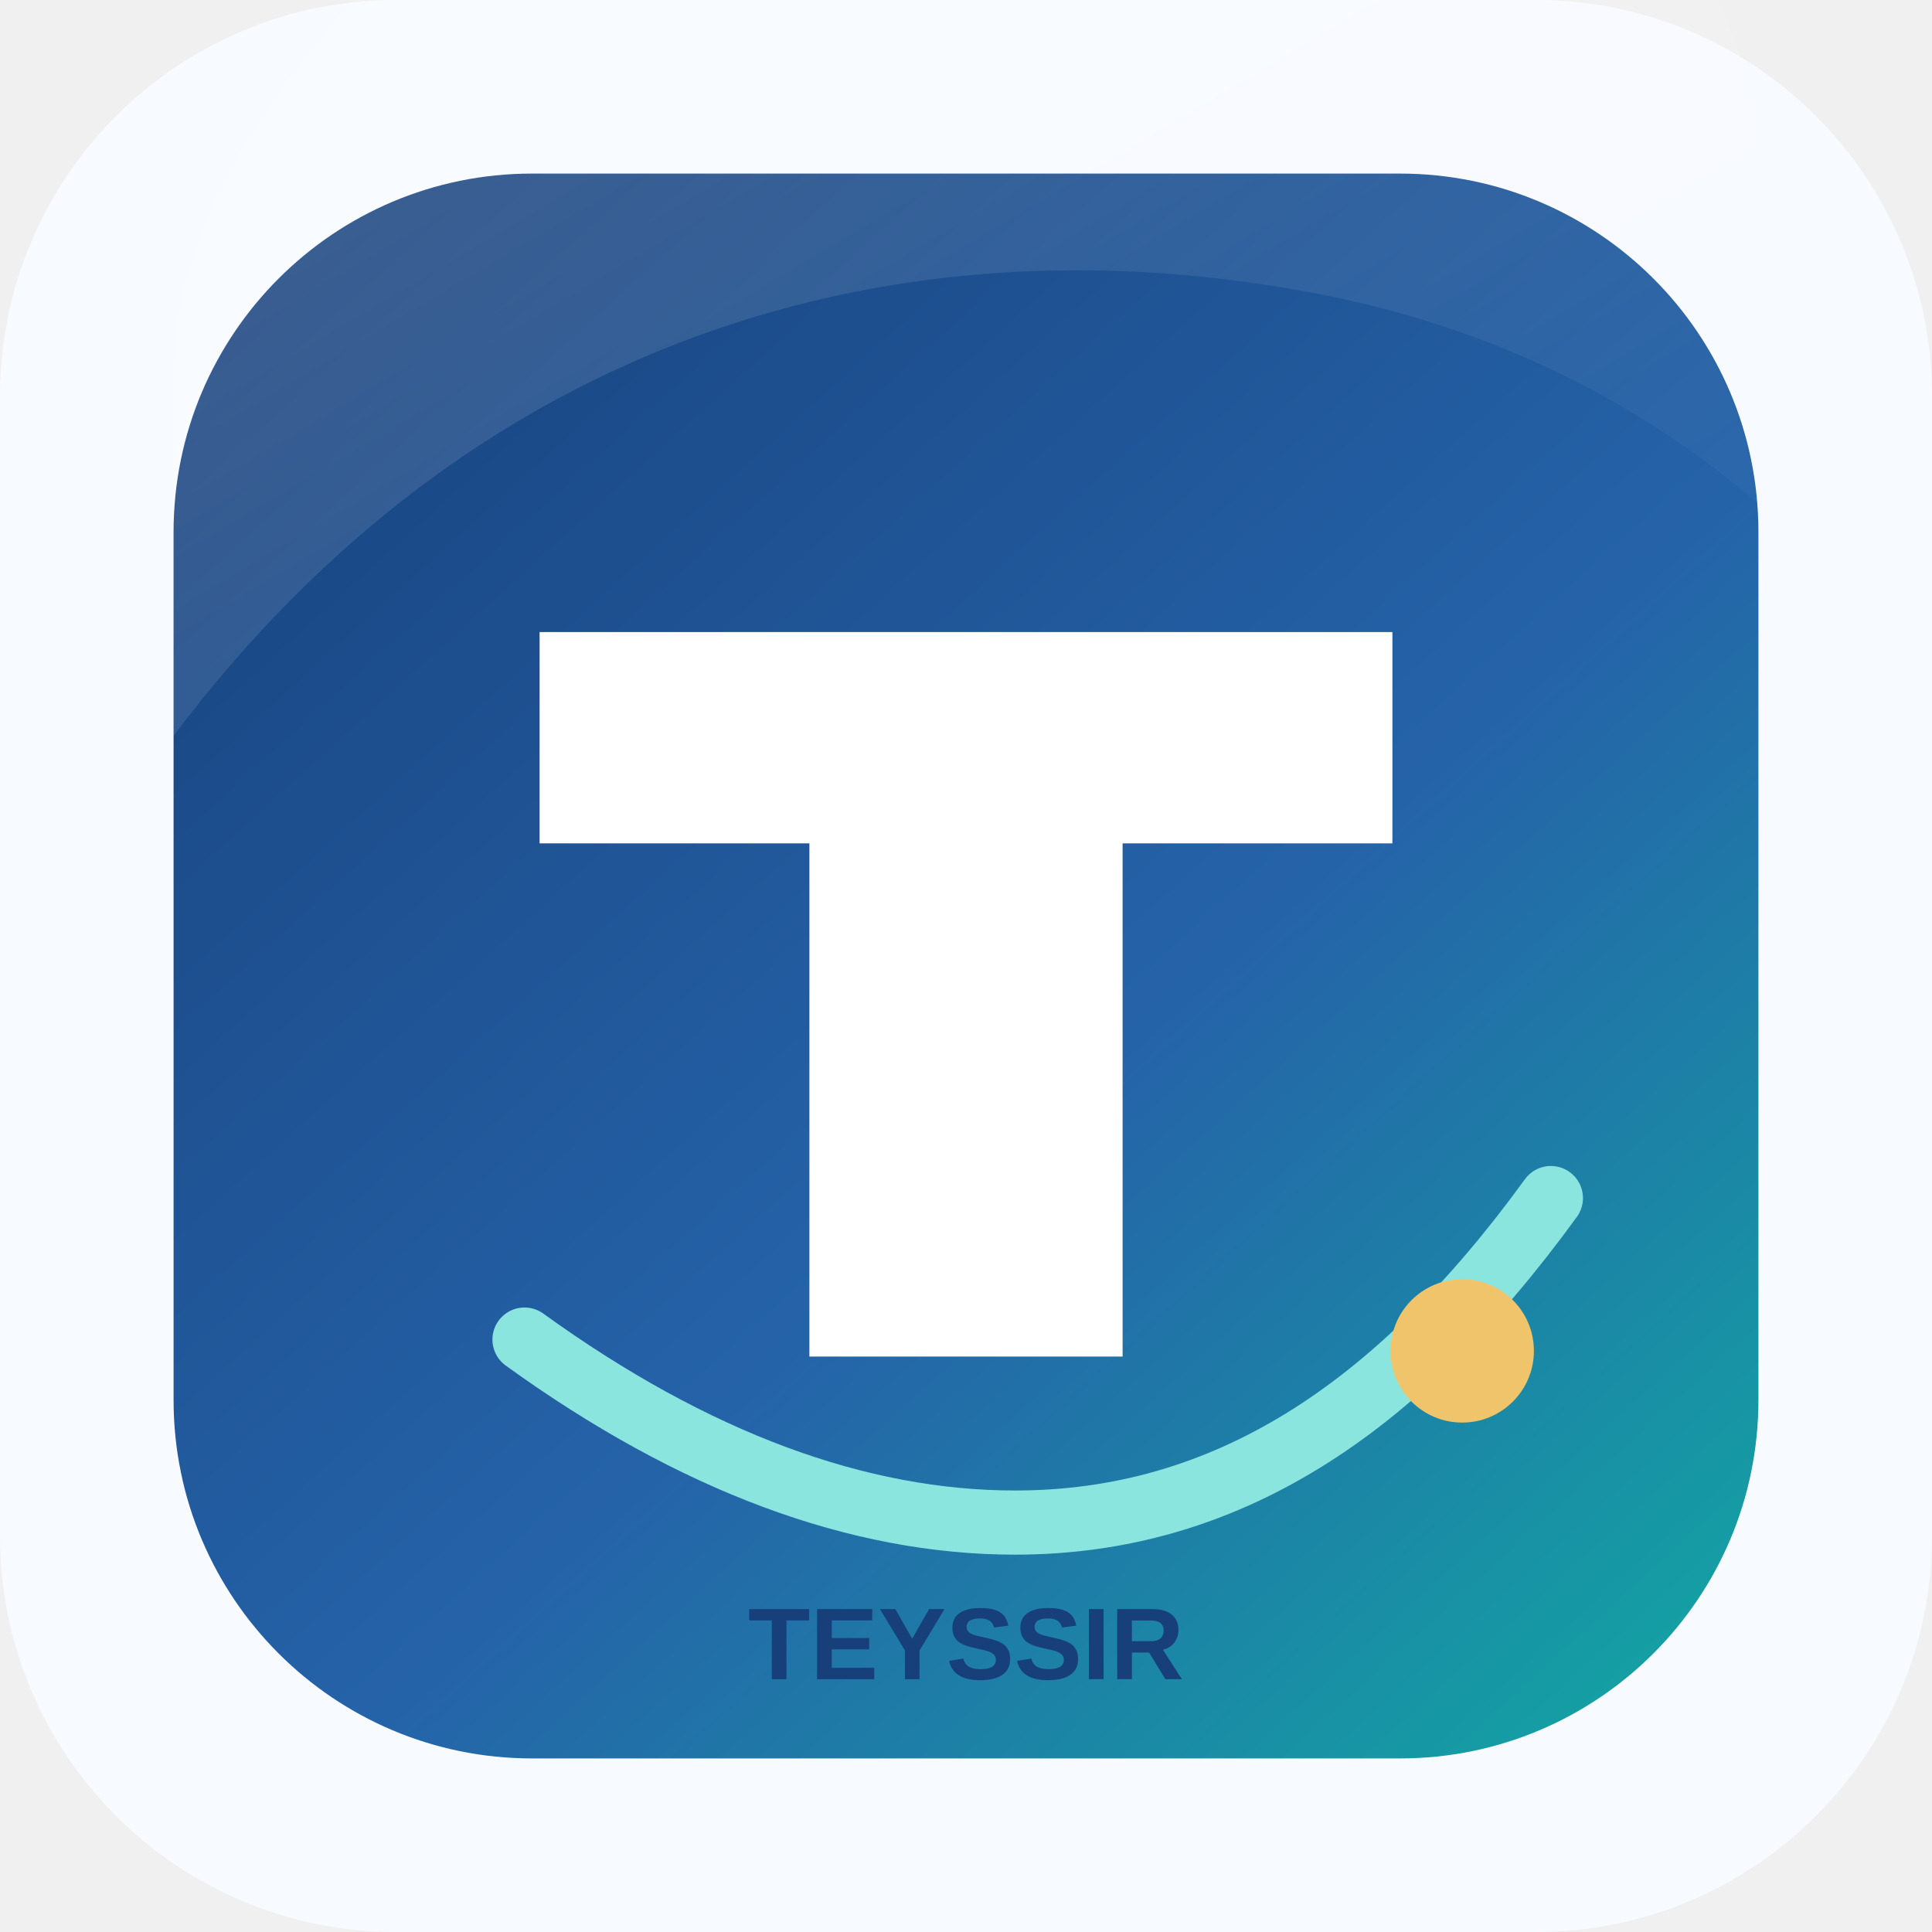
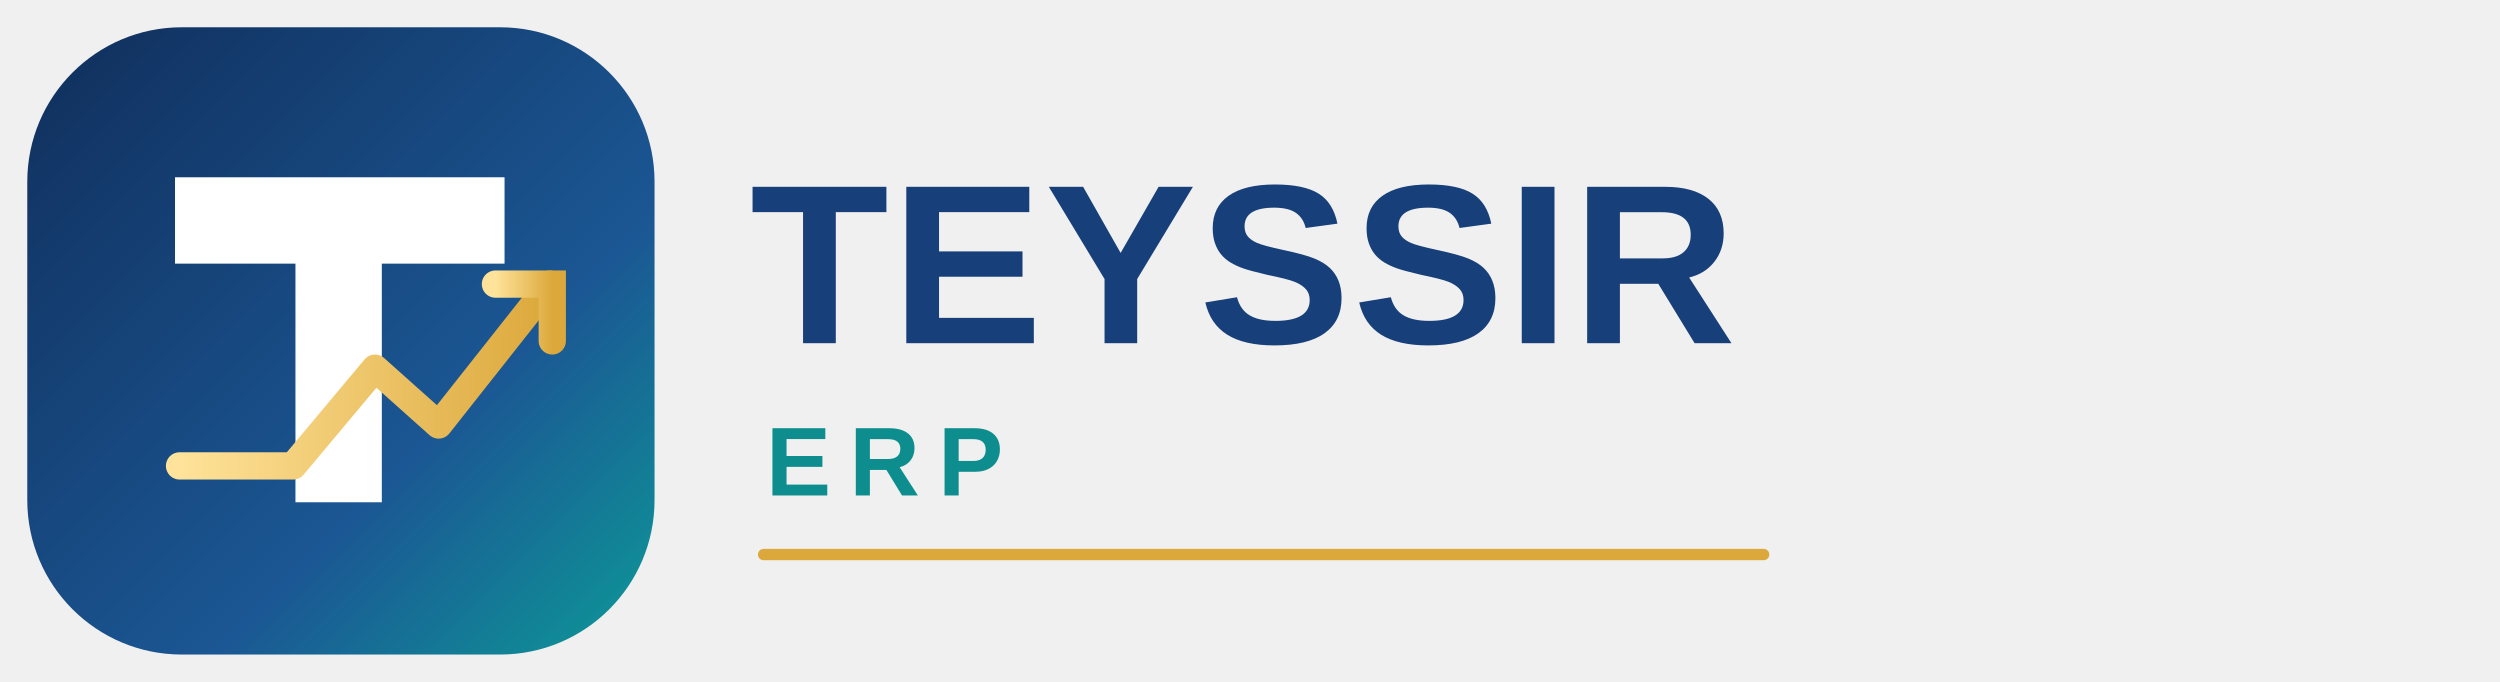
- <svg xmlns="http://www.w3.org/2000/svg" viewBox="0 0 1024 1024">
+ <svg xmlns="http://www.w3.org/2000/svg" viewBox="0 0 1100 300">
  <defs>
-     <linearGradient id="g" x1="120" y1="80" x2="900" y2="940" gradientUnits="userSpaceOnUse">
-       <stop stop-color="#173f7a" />
-       <stop offset="0.58" stop-color="#2563a9" />
-       <stop offset="1" stop-color="#12a7a3" />
+     <linearGradient id="bg" x1="0" y1="0" x2="1" y2="1">
+       <stop stop-color="#102e5b" />
+       <stop offset=".65" stop-color="#1b5794" />
+       <stop offset="1" stop-color="#0d9a98" />
    </linearGradient>
-     <linearGradient id="shine" x1="0" y1="0" x2="1" y2="1">
-       <stop stop-color="#fff" stop-opacity=".28" />
-       <stop offset="1" stop-color="#fff" stop-opacity="0" />
+     <linearGradient id="gold">
+       <stop stop-color="#ffe39a" />
+       <stop offset="1" stop-color="#dca83b" />
    </linearGradient>
  </defs>
-   <rect width="1024" height="1024" rx="210" fill="#f7faff" />
-   <rect x="92" y="92" width="840" height="840" rx="190" fill="url(#g)" />
-   <path d="M92 390C250 180 474 112 700 156c92 18 169 57 232 111v-175c0-110-90-200-200-200H292C182 0 92 90 92 200z" fill="url(#shine)" opacity=".7" />
-   <path d="M286 335h452v112H595v272H429V447H286z" fill="#fff" />
-   <path d="M278 710c90 65 177 97 260 97 111 0 202-59 284-172" fill="none" stroke="#8be5df" stroke-width="34" stroke-linecap="round" />
-   <circle cx="775" cy="716" r="38" fill="#f0c46b" />
-   <text x="512" y="890" text-anchor="middle" font-family="Arial, sans-serif" font-size="54" font-weight="700" fill="#173f7a">TEYSSIR</text>
+   <rect x="12" y="12" width="276" height="276" rx="68" fill="url(#bg)" />
+   <path d="M77 78h145v38h-54v105h-38V116H77z" fill="#fff" />
+   <path d="M79 205h50l36-43 28 25 49-62" fill="none" stroke="url(#gold)" stroke-width="12" stroke-linecap="round" stroke-linejoin="round" />
+   <path d="M218 125h25v25" fill="none" stroke="url(#gold)" stroke-width="12" stroke-linecap="round" />
+   <text x="330" y="151" font-family="Arial,sans-serif" font-size="100" font-weight="800" letter-spacing="1" fill="#173f7a">TEYSSIR</text>
+   <text x="337" y="218" font-family="Arial,sans-serif" font-size="43" font-weight="600" letter-spacing="8" fill="#0d8d8d">ERP</text>
+   <path d="M336 244h440" stroke="#dca83b" stroke-width="5" stroke-linecap="round" />
</svg>
